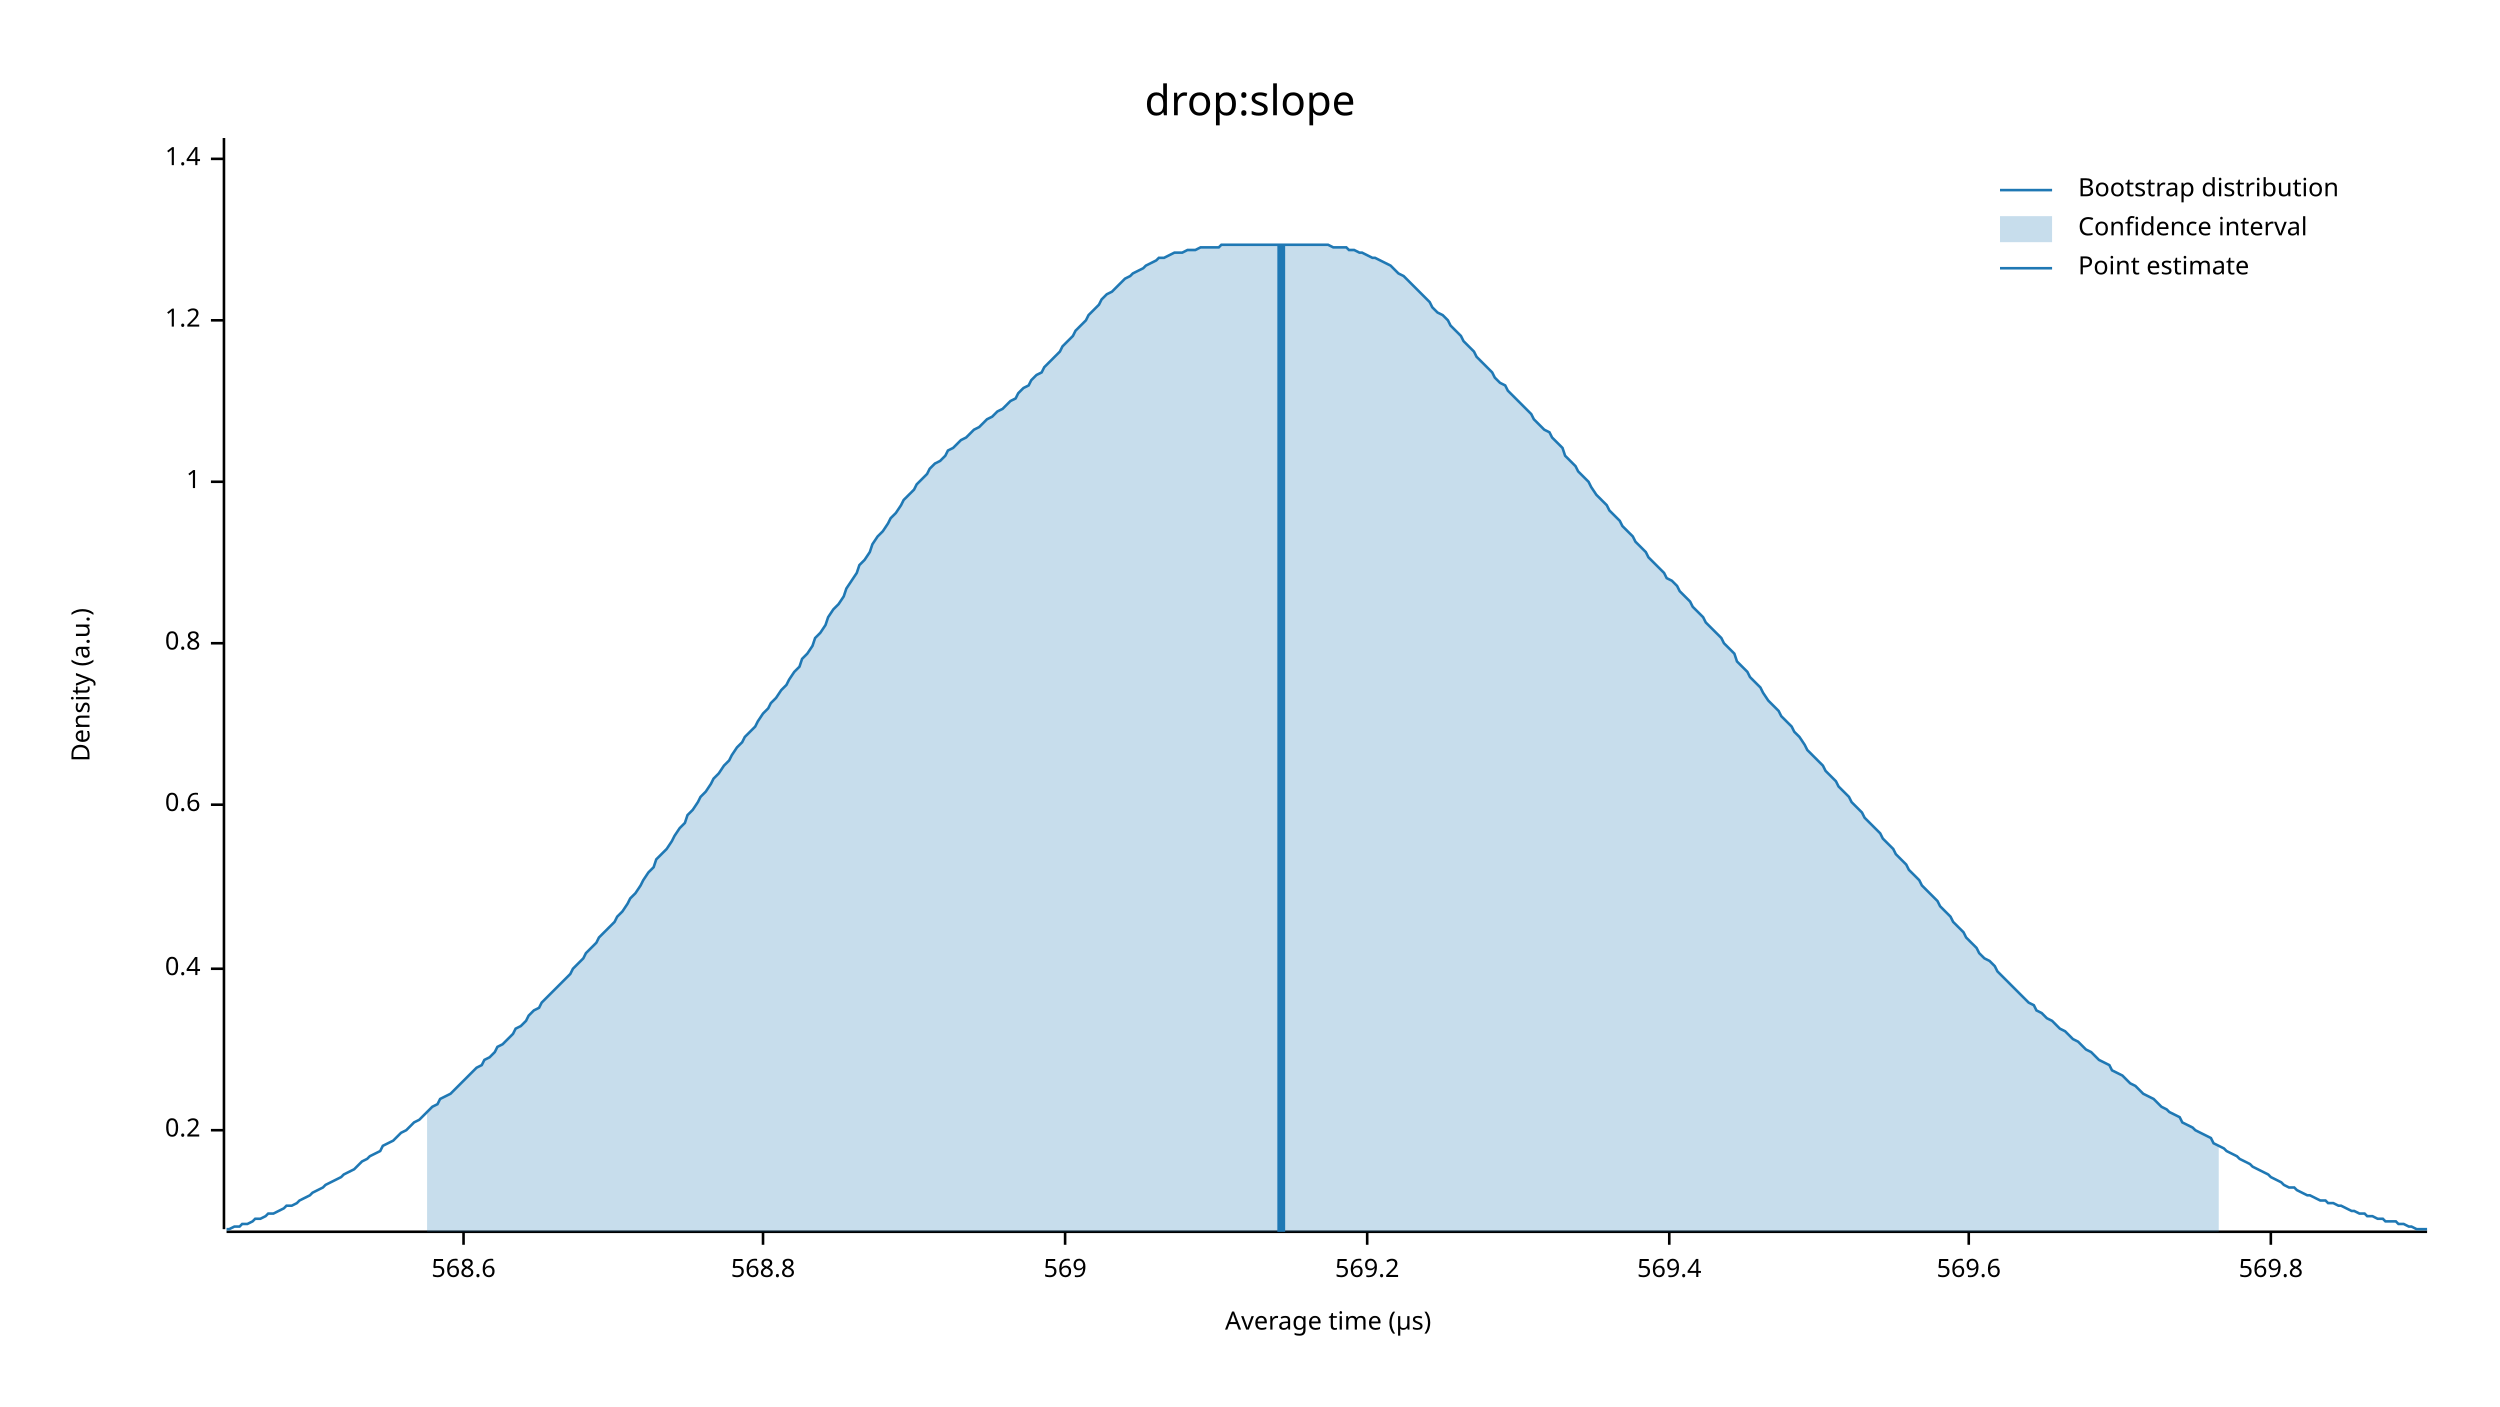
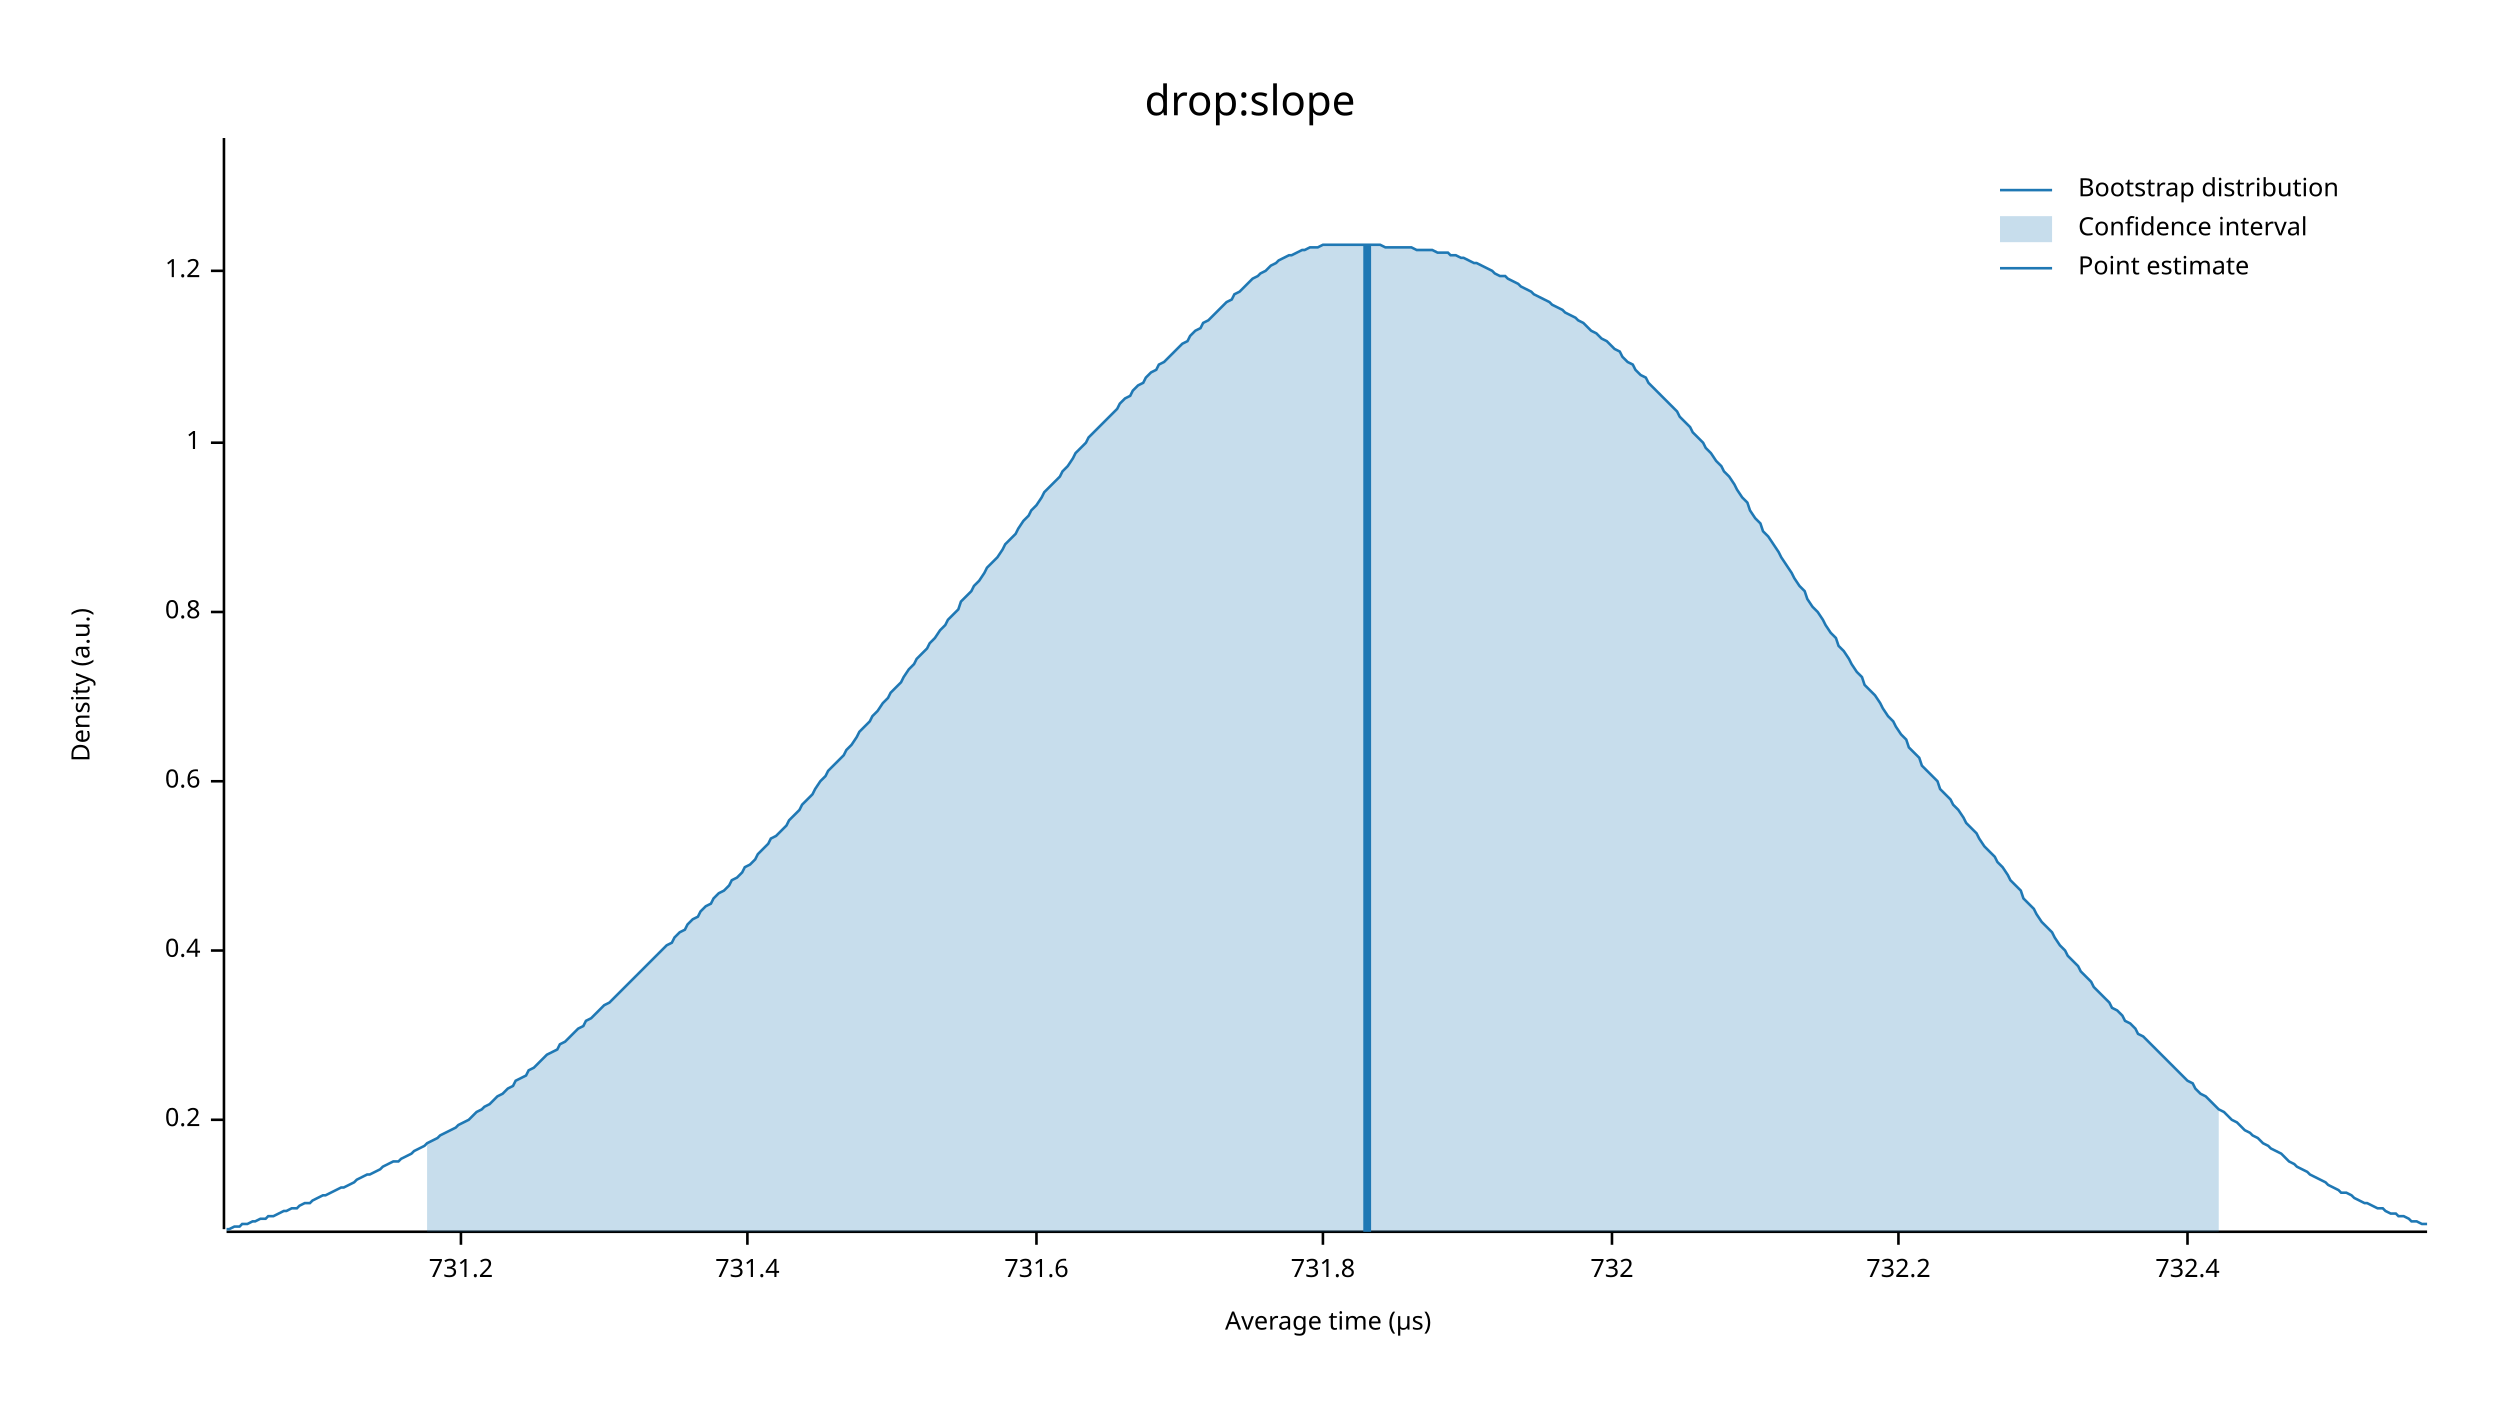
<svg xmlns="http://www.w3.org/2000/svg" width="960" height="540" viewBox="0 0 960 540">
  <text x="480" y="32" dy="0.76em" text-anchor="middle" font-family="sans-serif" font-size="16.129" opacity="1" fill="#000000">
drop:slope
</text>
  <text x="27" y="263" dy="0.76em" text-anchor="middle" font-family="sans-serif" font-size="9.677" opacity="1" fill="#000000" transform="rotate(270, 27, 263)">
Density (a.u.)
</text>
  <text x="510" y="513" dy="-0.5ex" text-anchor="middle" font-family="sans-serif" font-size="9.677" opacity="1" fill="#000000">
Average time (µs)
</text>
  <polyline fill="none" opacity="1" stroke="#000000" stroke-width="1" points="86,53 86,472 " />
-   <text x="77" y="434" dy="0.5ex" text-anchor="end" font-family="sans-serif" font-size="9.677" opacity="1" fill="#000000">
+   <text x="77" y="430" dy="0.5ex" text-anchor="end" font-family="sans-serif" font-size="9.677" opacity="1" fill="#000000">
0.2
</text>
-   <polyline fill="none" opacity="1" stroke="#000000" stroke-width="1" points="81,434 86,434 " />
-   <text x="77" y="372" dy="0.5ex" text-anchor="end" font-family="sans-serif" font-size="9.677" opacity="1" fill="#000000">
+   <polyline fill="none" opacity="1" stroke="#000000" stroke-width="1" points="81,430 86,430 " />
+   <text x="77" y="365" dy="0.5ex" text-anchor="end" font-family="sans-serif" font-size="9.677" opacity="1" fill="#000000">
0.4
</text>
-   <polyline fill="none" opacity="1" stroke="#000000" stroke-width="1" points="81,372 86,372 " />
-   <text x="77" y="309" dy="0.5ex" text-anchor="end" font-family="sans-serif" font-size="9.677" opacity="1" fill="#000000">
+   <polyline fill="none" opacity="1" stroke="#000000" stroke-width="1" points="81,365 86,365 " />
+   <text x="77" y="300" dy="0.5ex" text-anchor="end" font-family="sans-serif" font-size="9.677" opacity="1" fill="#000000">
0.6
</text>
-   <polyline fill="none" opacity="1" stroke="#000000" stroke-width="1" points="81,309 86,309 " />
-   <text x="77" y="247" dy="0.5ex" text-anchor="end" font-family="sans-serif" font-size="9.677" opacity="1" fill="#000000">
+   <polyline fill="none" opacity="1" stroke="#000000" stroke-width="1" points="81,300 86,300 " />
+   <text x="77" y="235" dy="0.5ex" text-anchor="end" font-family="sans-serif" font-size="9.677" opacity="1" fill="#000000">
0.8
</text>
-   <polyline fill="none" opacity="1" stroke="#000000" stroke-width="1" points="81,247 86,247 " />
-   <text x="77" y="185" dy="0.5ex" text-anchor="end" font-family="sans-serif" font-size="9.677" opacity="1" fill="#000000">
+   <polyline fill="none" opacity="1" stroke="#000000" stroke-width="1" points="81,235 86,235 " />
+   <text x="77" y="170" dy="0.5ex" text-anchor="end" font-family="sans-serif" font-size="9.677" opacity="1" fill="#000000">
1
</text>
-   <polyline fill="none" opacity="1" stroke="#000000" stroke-width="1" points="81,185 86,185 " />
-   <text x="77" y="123" dy="0.5ex" text-anchor="end" font-family="sans-serif" font-size="9.677" opacity="1" fill="#000000">
+   <polyline fill="none" opacity="1" stroke="#000000" stroke-width="1" points="81,170 86,170 " />
+   <text x="77" y="104" dy="0.5ex" text-anchor="end" font-family="sans-serif" font-size="9.677" opacity="1" fill="#000000">
1.2
</text>
-   <polyline fill="none" opacity="1" stroke="#000000" stroke-width="1" points="81,123 86,123 " />
-   <text x="77" y="61" dy="0.5ex" text-anchor="end" font-family="sans-serif" font-size="9.677" opacity="1" fill="#000000">
- 1.4
+   <polyline fill="none" opacity="1" stroke="#000000" stroke-width="1" points="81,104 86,104 " />
+   <polyline fill="none" opacity="1" stroke="#000000" stroke-width="1" points="87,473 932,473 " />
+   <text x="177" y="483" dy="0.76em" text-anchor="middle" font-family="sans-serif" font-size="9.677" opacity="1" fill="#000000">
+ 731.2
</text>
-   <polyline fill="none" opacity="1" stroke="#000000" stroke-width="1" points="81,61 86,61 " />
-   <polyline fill="none" opacity="1" stroke="#000000" stroke-width="1" points="87,473 932,473 " />
-   <text x="178" y="483" dy="0.76em" text-anchor="middle" font-family="sans-serif" font-size="9.677" opacity="1" fill="#000000">
- 568.6
+   <polyline fill="none" opacity="1" stroke="#000000" stroke-width="1" points="177,473 177,478 " />
+   <text x="287" y="483" dy="0.76em" text-anchor="middle" font-family="sans-serif" font-size="9.677" opacity="1" fill="#000000">
+ 731.4
</text>
-   <polyline fill="none" opacity="1" stroke="#000000" stroke-width="1" points="178,473 178,478 " />
-   <text x="293" y="483" dy="0.76em" text-anchor="middle" font-family="sans-serif" font-size="9.677" opacity="1" fill="#000000">
- 568.8
+   <polyline fill="none" opacity="1" stroke="#000000" stroke-width="1" points="287,473 287,478 " />
+   <text x="398" y="483" dy="0.76em" text-anchor="middle" font-family="sans-serif" font-size="9.677" opacity="1" fill="#000000">
+ 731.6
</text>
-   <polyline fill="none" opacity="1" stroke="#000000" stroke-width="1" points="293,473 293,478 " />
-   <text x="409" y="483" dy="0.76em" text-anchor="middle" font-family="sans-serif" font-size="9.677" opacity="1" fill="#000000">
- 569
+   <polyline fill="none" opacity="1" stroke="#000000" stroke-width="1" points="398,473 398,478 " />
+   <text x="508" y="483" dy="0.76em" text-anchor="middle" font-family="sans-serif" font-size="9.677" opacity="1" fill="#000000">
+ 731.8
</text>
-   <polyline fill="none" opacity="1" stroke="#000000" stroke-width="1" points="409,473 409,478 " />
-   <text x="525" y="483" dy="0.76em" text-anchor="middle" font-family="sans-serif" font-size="9.677" opacity="1" fill="#000000">
- 569.2
+   <polyline fill="none" opacity="1" stroke="#000000" stroke-width="1" points="508,473 508,478 " />
+   <text x="619" y="483" dy="0.76em" text-anchor="middle" font-family="sans-serif" font-size="9.677" opacity="1" fill="#000000">
+ 732
</text>
-   <polyline fill="none" opacity="1" stroke="#000000" stroke-width="1" points="525,473 525,478 " />
-   <text x="641" y="483" dy="0.76em" text-anchor="middle" font-family="sans-serif" font-size="9.677" opacity="1" fill="#000000">
- 569.4
+   <polyline fill="none" opacity="1" stroke="#000000" stroke-width="1" points="619,473 619,478 " />
+   <text x="729" y="483" dy="0.76em" text-anchor="middle" font-family="sans-serif" font-size="9.677" opacity="1" fill="#000000">
+ 732.2
</text>
-   <polyline fill="none" opacity="1" stroke="#000000" stroke-width="1" points="641,473 641,478 " />
-   <text x="756" y="483" dy="0.76em" text-anchor="middle" font-family="sans-serif" font-size="9.677" opacity="1" fill="#000000">
- 569.6
+   <polyline fill="none" opacity="1" stroke="#000000" stroke-width="1" points="729,473 729,478 " />
+   <text x="840" y="483" dy="0.76em" text-anchor="middle" font-family="sans-serif" font-size="9.677" opacity="1" fill="#000000">
+ 732.4
</text>
-   <polyline fill="none" opacity="1" stroke="#000000" stroke-width="1" points="756,473 756,478 " />
-   <text x="872" y="483" dy="0.76em" text-anchor="middle" font-family="sans-serif" font-size="9.677" opacity="1" fill="#000000">
- 569.8
- </text>
-   <polyline fill="none" opacity="1" stroke="#000000" stroke-width="1" points="872,473 872,478 " />
-   <polyline fill="none" opacity="1" stroke="#1F78B4" stroke-width="1" points="87,472 88,472 90,471 92,471 93,470 95,470 97,469 98,468 100,468 102,467 103,466 105,466 107,465 109,464 110,463 112,463 114,462 115,461 117,460 119,459 120,458 122,457 124,456 125,455 127,454 129,453 131,452 132,451 134,450 136,449 137,448 139,446 141,445 142,444 144,443 146,442 147,440 149,439 151,438 153,436 154,435 156,434 158,432 159,431 161,430 163,428 164,427 166,425 168,424 169,422 171,421 173,420 175,418 176,417 178,415 180,413 181,412 183,410 185,409 186,407 188,406 190,404 191,402 193,401 195,399 197,397 198,395 200,394 202,392 203,390 205,388 207,387 208,385 210,383 212,381 214,379 215,378 217,376 219,374 220,372 222,370 224,368 225,366 227,364 229,362 230,360 232,358 234,356 236,354 237,352 239,350 241,347 242,345 244,343 246,340 247,338 249,335 251,333 252,330 254,328 256,326 258,323 259,321 261,318 263,316 264,313 266,311 268,308 269,306 271,304 273,301 274,299 276,297 278,294 280,292 281,290 283,287 285,285 286,283 288,281 290,279 291,277 293,274 295,272 296,270 298,268 300,265 302,263 303,261 305,258 307,256 308,253 310,251 312,248 313,245 315,243 317,240 318,237 320,234 322,232 324,229 325,226 327,223 329,220 330,217 332,215 334,212 335,209 337,206 339,204 341,201 342,199 344,197 346,194 347,192 349,190 351,188 352,186 354,184 356,182 357,180 359,178 361,177 363,175 364,173 366,172 368,170 369,169 371,168 373,166 374,165 376,164 378,162 379,161 381,160 383,158 385,157 386,156 388,154 390,153 391,151 393,149 395,148 396,146 398,144 400,143 401,141 403,139 405,137 407,135 408,133 410,131 412,129 413,127 415,125 417,123 418,121 420,119 422,117 423,115 425,113 427,112 429,110 430,109 432,107 434,106 435,105 437,104 439,103 440,102 442,101 444,100 445,99 447,99 449,98 451,97 452,97 454,97 456,96 457,96 459,96 461,95 462,95 464,95 466,95 468,95 469,94 471,94 473,94 474,94 476,94 478,94 479,94 481,94 483,94 484,94 486,94 488,94 490,94 491,94 493,94 495,94 496,94 498,94 500,94 501,94 503,94 505,94 506,94 508,94 510,94 512,95 513,95 515,95 517,95 518,96 520,96 522,97 523,97 525,98 527,99 528,99 530,100 532,101 534,102 535,103 537,105 539,106 540,107 542,109 544,111 545,112 547,114 549,116 550,118 552,120 554,121 556,123 557,125 559,127 561,129 562,131 564,133 566,135 567,137 569,139 571,141 573,143 574,145 576,147 578,148 579,150 581,152 583,154 584,155 586,157 588,159 589,161 591,163 593,165 595,166 596,168 598,170 600,172 601,175 603,177 605,179 606,181 608,183 610,185 611,187 613,190 615,192 617,194 618,196 620,198 622,200 623,202 625,204 627,206 628,208 630,210 632,212 633,214 635,216 637,218 639,220 640,222 642,223 644,225 645,227 647,229 649,231 650,233 652,235 654,237 655,239 657,241 659,243 661,245 662,247 664,249 666,251 667,254 669,256 671,258 672,260 674,262 676,264 677,266 679,269 681,271 683,273 684,275 686,277 688,279 689,281 691,283 693,286 694,288 696,290 698,292 700,294 701,296 703,298 705,300 706,302 708,304 710,306 711,308 713,310 715,312 716,314 718,316 720,318 722,320 723,322 725,324 727,326 728,328 730,330 732,332 733,334 735,336 737,338 738,340 740,342 742,344 744,346 745,348 747,350 749,352 750,354 752,356 754,358 755,360 757,362 759,364 760,366 762,368 764,369 766,371 767,373 769,375 771,377 772,378 774,380 776,382 777,383 779,385 781,386 782,388 784,389 786,391 788,392 789,393 791,395 793,396 794,397 796,399 798,400 799,401 801,403 803,404 804,405 806,407 808,408 810,409 811,411 813,412 815,413 816,414 818,416 820,417 821,418 823,420 825,421 827,422 828,423 830,425 832,426 833,427 835,428 837,429 838,431 840,432 842,433 843,434 845,435 847,436 849,437 850,439 852,440 854,441 855,442 857,443 859,444 860,445 862,446 864,447 865,448 867,449 869,450 871,451 872,452 874,453 876,454 877,455 879,456 881,456 882,457 884,458 886,459 887,459 889,460 891,461 893,461 894,462 896,462 898,463 899,463 901,464 903,465 904,465 906,466 908,466 909,467 911,467 913,468 915,468 916,469 918,469 920,469 921,470 923,470 925,471 926,471 928,472 930,472 932,472 " />
-   <polygon opacity="0.25" fill="#1F78B4" points="164,427 166,425 168,424 169,422 171,421 173,420 175,418 176,417 178,415 180,413 181,412 183,410 185,409 186,407 188,406 190,404 191,402 193,401 195,399 197,397 198,395 200,394 202,392 203,390 205,388 207,387 208,385 210,383 212,381 214,379 215,378 217,376 219,374 220,372 222,370 224,368 225,366 227,364 229,362 230,360 232,358 234,356 236,354 237,352 239,350 241,347 242,345 244,343 246,340 247,338 249,335 251,333 252,330 254,328 256,326 258,323 259,321 261,318 263,316 264,313 266,311 268,308 269,306 271,304 273,301 274,299 276,297 278,294 280,292 281,290 283,287 285,285 286,283 288,281 290,279 291,277 293,274 295,272 296,270 298,268 300,265 302,263 303,261 305,258 307,256 308,253 310,251 312,248 313,245 315,243 317,240 318,237 320,234 322,232 324,229 325,226 327,223 329,220 330,217 332,215 334,212 335,209 337,206 339,204 341,201 342,199 344,197 346,194 347,192 349,190 351,188 352,186 354,184 356,182 357,180 359,178 361,177 363,175 364,173 366,172 368,170 369,169 371,168 373,166 374,165 376,164 378,162 379,161 381,160 383,158 385,157 386,156 388,154 390,153 391,151 393,149 395,148 396,146 398,144 400,143 401,141 403,139 405,137 407,135 408,133 410,131 412,129 413,127 415,125 417,123 418,121 420,119 422,117 423,115 425,113 427,112 429,110 430,109 432,107 434,106 435,105 437,104 439,103 440,102 442,101 444,100 445,99 447,99 449,98 451,97 452,97 454,97 456,96 457,96 459,96 461,95 462,95 464,95 466,95 468,95 469,94 471,94 473,94 474,94 476,94 478,94 479,94 481,94 483,94 484,94 486,94 488,94 490,94 491,94 493,94 495,94 496,94 498,94 500,94 501,94 503,94 505,94 506,94 508,94 510,94 512,95 513,95 515,95 517,95 518,96 520,96 522,97 523,97 525,98 527,99 528,99 530,100 532,101 534,102 535,103 537,105 539,106 540,107 542,109 544,111 545,112 547,114 549,116 550,118 552,120 554,121 556,123 557,125 559,127 561,129 562,131 564,133 566,135 567,137 569,139 571,141 573,143 574,145 576,147 578,148 579,150 581,152 583,154 584,155 586,157 588,159 589,161 591,163 593,165 595,166 596,168 598,170 600,172 601,175 603,177 605,179 606,181 608,183 610,185 611,187 613,190 615,192 617,194 618,196 620,198 622,200 623,202 625,204 627,206 628,208 630,210 632,212 633,214 635,216 637,218 639,220 640,222 642,223 644,225 645,227 647,229 649,231 650,233 652,235 654,237 655,239 657,241 659,243 661,245 662,247 664,249 666,251 667,254 669,256 671,258 672,260 674,262 676,264 677,266 679,269 681,271 683,273 684,275 686,277 688,279 689,281 691,283 693,286 694,288 696,290 698,292 700,294 701,296 703,298 705,300 706,302 708,304 710,306 711,308 713,310 715,312 716,314 718,316 720,318 722,320 723,322 725,324 727,326 728,328 730,330 732,332 733,334 735,336 737,338 738,340 740,342 742,344 744,346 745,348 747,350 749,352 750,354 752,356 754,358 755,360 757,362 759,364 760,366 762,368 764,369 766,371 767,373 769,375 771,377 772,378 774,380 776,382 777,383 779,385 781,386 782,388 784,389 786,391 788,392 789,393 791,395 793,396 794,397 796,399 798,400 799,401 801,403 803,404 804,405 806,407 808,408 810,409 811,411 813,412 815,413 816,414 818,416 820,417 821,418 823,420 825,421 827,422 828,423 830,425 832,426 833,427 835,428 837,429 838,431 840,432 842,433 843,434 845,435 847,436 849,437 850,439 852,440 852,473 164,473 " />
-   <polyline fill="none" opacity="1" stroke="#1F78B4" stroke-width="3" points="492,473 492,94 " />
+   <polyline fill="none" opacity="1" stroke="#000000" stroke-width="1" points="840,473 840,478 " />
+   <polyline fill="none" opacity="1" stroke="#1F78B4" stroke-width="1" points="87,472 88,472 90,471 92,471 93,470 95,470 97,469 98,469 100,468 102,468 103,467 105,467 107,466 109,465 110,465 112,464 114,464 115,463 117,462 119,462 120,461 122,460 124,459 125,459 127,458 129,457 131,456 132,456 134,455 136,454 137,453 139,452 141,451 142,451 144,450 146,449 147,448 149,447 151,446 153,446 154,445 156,444 158,443 159,442 161,441 163,440 164,439 166,438 168,437 169,436 171,435 173,434 175,433 176,432 178,431 180,430 181,429 183,427 185,426 186,425 188,424 190,422 191,421 193,420 195,418 197,417 198,415 200,414 202,413 203,411 205,410 207,408 208,407 210,405 212,404 214,403 215,401 217,400 219,398 220,397 222,395 224,394 225,392 227,391 229,389 230,388 232,386 234,385 236,383 237,382 239,380 241,378 242,377 244,375 246,373 247,372 249,370 251,368 252,367 254,365 256,363 258,362 259,360 261,358 263,357 264,355 266,353 268,352 269,350 271,348 273,347 274,345 276,343 278,342 280,340 281,338 283,337 285,335 286,333 288,332 290,330 291,328 293,326 295,324 296,322 298,321 300,319 302,317 303,315 305,313 307,311 308,309 310,307 312,305 313,303 315,300 317,298 318,296 320,294 322,292 324,290 325,288 327,286 329,283 330,281 332,279 334,277 335,275 337,273 339,270 341,268 342,266 344,264 346,262 347,260 349,257 351,255 352,253 354,251 356,249 357,247 359,245 361,242 363,240 364,238 366,236 368,234 369,231 371,229 373,227 374,225 376,223 378,220 379,218 381,216 383,214 385,211 386,209 388,207 390,205 391,203 393,200 395,198 396,196 398,194 400,191 401,189 403,187 405,185 407,183 408,181 410,179 412,176 413,174 415,172 417,170 418,168 420,166 422,164 423,163 425,161 427,159 429,157 430,155 432,153 434,152 435,150 437,148 439,147 440,145 442,143 444,142 445,140 447,139 449,137 451,135 452,134 454,132 456,131 457,129 459,127 461,126 462,124 464,123 466,121 468,119 469,118 471,116 473,115 474,113 476,112 478,110 479,109 481,107 483,106 484,105 486,104 488,102 490,101 491,100 493,99 495,98 496,98 498,97 500,96 501,96 503,95 505,95 506,95 508,94 510,94 512,94 513,94 515,94 517,94 518,94 520,94 522,94 523,94 525,94 527,94 528,94 530,94 532,95 534,95 535,95 537,95 539,95 540,95 542,95 544,96 545,96 547,96 549,96 550,96 552,97 554,97 556,97 557,98 559,98 561,99 562,99 564,100 566,101 567,101 569,102 571,103 573,104 574,105 576,106 578,106 579,107 581,108 583,109 584,110 586,111 588,112 589,113 591,114 593,115 595,116 596,117 598,118 600,119 601,120 603,121 605,122 606,123 608,124 610,126 611,127 613,128 615,130 617,131 618,132 620,134 622,135 623,137 625,139 627,140 628,142 630,144 632,145 633,147 635,149 637,151 639,153 640,154 642,156 644,158 645,160 647,162 649,164 650,166 652,168 654,170 655,172 657,174 659,177 661,179 662,181 664,183 666,186 667,188 669,191 671,193 672,196 674,199 676,201 677,204 679,206 681,209 683,212 684,214 686,217 688,220 689,222 691,225 693,227 694,230 696,233 698,235 700,238 701,240 703,243 705,245 706,248 708,250 710,253 711,255 713,258 715,260 716,263 718,265 720,267 722,270 723,272 725,275 727,277 728,279 730,282 732,284 733,287 735,289 737,291 738,294 740,296 742,298 744,300 745,303 747,305 749,307 750,309 752,311 754,314 755,316 757,318 759,320 760,322 762,325 764,327 766,329 767,331 769,333 771,336 772,338 774,340 776,342 777,345 779,347 781,349 782,351 784,354 786,356 788,358 789,360 791,363 793,365 794,367 796,369 798,371 799,373 801,375 803,377 804,379 806,381 808,383 810,385 811,387 813,388 815,390 816,392 818,393 820,395 821,397 823,398 825,400 827,402 828,403 830,405 832,407 833,408 835,410 837,412 838,413 840,415 842,416 843,418 845,420 847,421 849,423 850,424 852,426 854,427 855,428 857,430 859,431 860,432 862,434 864,435 865,436 867,437 869,439 871,440 872,441 874,442 876,443 877,444 879,446 881,447 882,448 884,449 886,450 887,451 889,452 891,453 893,454 894,455 896,456 898,457 899,458 901,458 903,459 904,460 906,461 908,462 909,462 911,463 913,464 915,464 916,465 918,466 920,466 921,467 923,467 925,468 926,469 928,469 930,470 932,470 " />
+   <polygon opacity="0.25" fill="#1F78B4" points="164,439 166,438 168,437 169,436 171,435 173,434 175,433 176,432 178,431 180,430 181,429 183,427 185,426 186,425 188,424 190,422 191,421 193,420 195,418 197,417 198,415 200,414 202,413 203,411 205,410 207,408 208,407 210,405 212,404 214,403 215,401 217,400 219,398 220,397 222,395 224,394 225,392 227,391 229,389 230,388 232,386 234,385 236,383 237,382 239,380 241,378 242,377 244,375 246,373 247,372 249,370 251,368 252,367 254,365 256,363 258,362 259,360 261,358 263,357 264,355 266,353 268,352 269,350 271,348 273,347 274,345 276,343 278,342 280,340 281,338 283,337 285,335 286,333 288,332 290,330 291,328 293,326 295,324 296,322 298,321 300,319 302,317 303,315 305,313 307,311 308,309 310,307 312,305 313,303 315,300 317,298 318,296 320,294 322,292 324,290 325,288 327,286 329,283 330,281 332,279 334,277 335,275 337,273 339,270 341,268 342,266 344,264 346,262 347,260 349,257 351,255 352,253 354,251 356,249 357,247 359,245 361,242 363,240 364,238 366,236 368,234 369,231 371,229 373,227 374,225 376,223 378,220 379,218 381,216 383,214 385,211 386,209 388,207 390,205 391,203 393,200 395,198 396,196 398,194 400,191 401,189 403,187 405,185 407,183 408,181 410,179 412,176 413,174 415,172 417,170 418,168 420,166 422,164 423,163 425,161 427,159 429,157 430,155 432,153 434,152 435,150 437,148 439,147 440,145 442,143 444,142 445,140 447,139 449,137 451,135 452,134 454,132 456,131 457,129 459,127 461,126 462,124 464,123 466,121 468,119 469,118 471,116 473,115 474,113 476,112 478,110 479,109 481,107 483,106 484,105 486,104 488,102 490,101 491,100 493,99 495,98 496,98 498,97 500,96 501,96 503,95 505,95 506,95 508,94 510,94 512,94 513,94 515,94 517,94 518,94 520,94 522,94 523,94 525,94 527,94 528,94 530,94 532,95 534,95 535,95 537,95 539,95 540,95 542,95 544,96 545,96 547,96 549,96 550,96 552,97 554,97 556,97 557,98 559,98 561,99 562,99 564,100 566,101 567,101 569,102 571,103 573,104 574,105 576,106 578,106 579,107 581,108 583,109 584,110 586,111 588,112 589,113 591,114 593,115 595,116 596,117 598,118 600,119 601,120 603,121 605,122 606,123 608,124 610,126 611,127 613,128 615,130 617,131 618,132 620,134 622,135 623,137 625,139 627,140 628,142 630,144 632,145 633,147 635,149 637,151 639,153 640,154 642,156 644,158 645,160 647,162 649,164 650,166 652,168 654,170 655,172 657,174 659,177 661,179 662,181 664,183 666,186 667,188 669,191 671,193 672,196 674,199 676,201 677,204 679,206 681,209 683,212 684,214 686,217 688,220 689,222 691,225 693,227 694,230 696,233 698,235 700,238 701,240 703,243 705,245 706,248 708,250 710,253 711,255 713,258 715,260 716,263 718,265 720,267 722,270 723,272 725,275 727,277 728,279 730,282 732,284 733,287 735,289 737,291 738,294 740,296 742,298 744,300 745,303 747,305 749,307 750,309 752,311 754,314 755,316 757,318 759,320 760,322 762,325 764,327 766,329 767,331 769,333 771,336 772,338 774,340 776,342 777,345 779,347 781,349 782,351 784,354 786,356 788,358 789,360 791,363 793,365 794,367 796,369 798,371 799,373 801,375 803,377 804,379 806,381 808,383 810,385 811,387 813,388 815,390 816,392 818,393 820,395 821,397 823,398 825,400 827,402 828,403 830,405 832,407 833,408 835,410 837,412 838,413 840,415 842,416 843,418 845,420 847,421 849,423 850,424 852,426 852,473 164,473 " />
+   <polyline fill="none" opacity="1" stroke="#1F78B4" stroke-width="3" points="525,473 525,94 " />
  <text x="798" y="68" dy="0.76em" text-anchor="start" font-family="sans-serif" font-size="9.677" opacity="1" fill="#000000">
Bootstrap distribution
</text>
  <text x="798" y="83" dy="0.76em" text-anchor="start" font-family="sans-serif" font-size="9.677" opacity="1" fill="#000000">
Confidence interval
</text>
  <text x="798" y="98" dy="0.76em" text-anchor="start" font-family="sans-serif" font-size="9.677" opacity="1" fill="#000000">
Point estimate
</text>
  <polyline fill="none" opacity="1" stroke="#1F78B4" stroke-width="1" points="768,73 788,73 " />
  <rect x="768" y="83" width="20" height="10" opacity="0.25" fill="#1F78B4" stroke="none" />
  <polyline fill="none" opacity="1" stroke="#1F78B4" stroke-width="1" points="768,103 788,103 " />
</svg>
